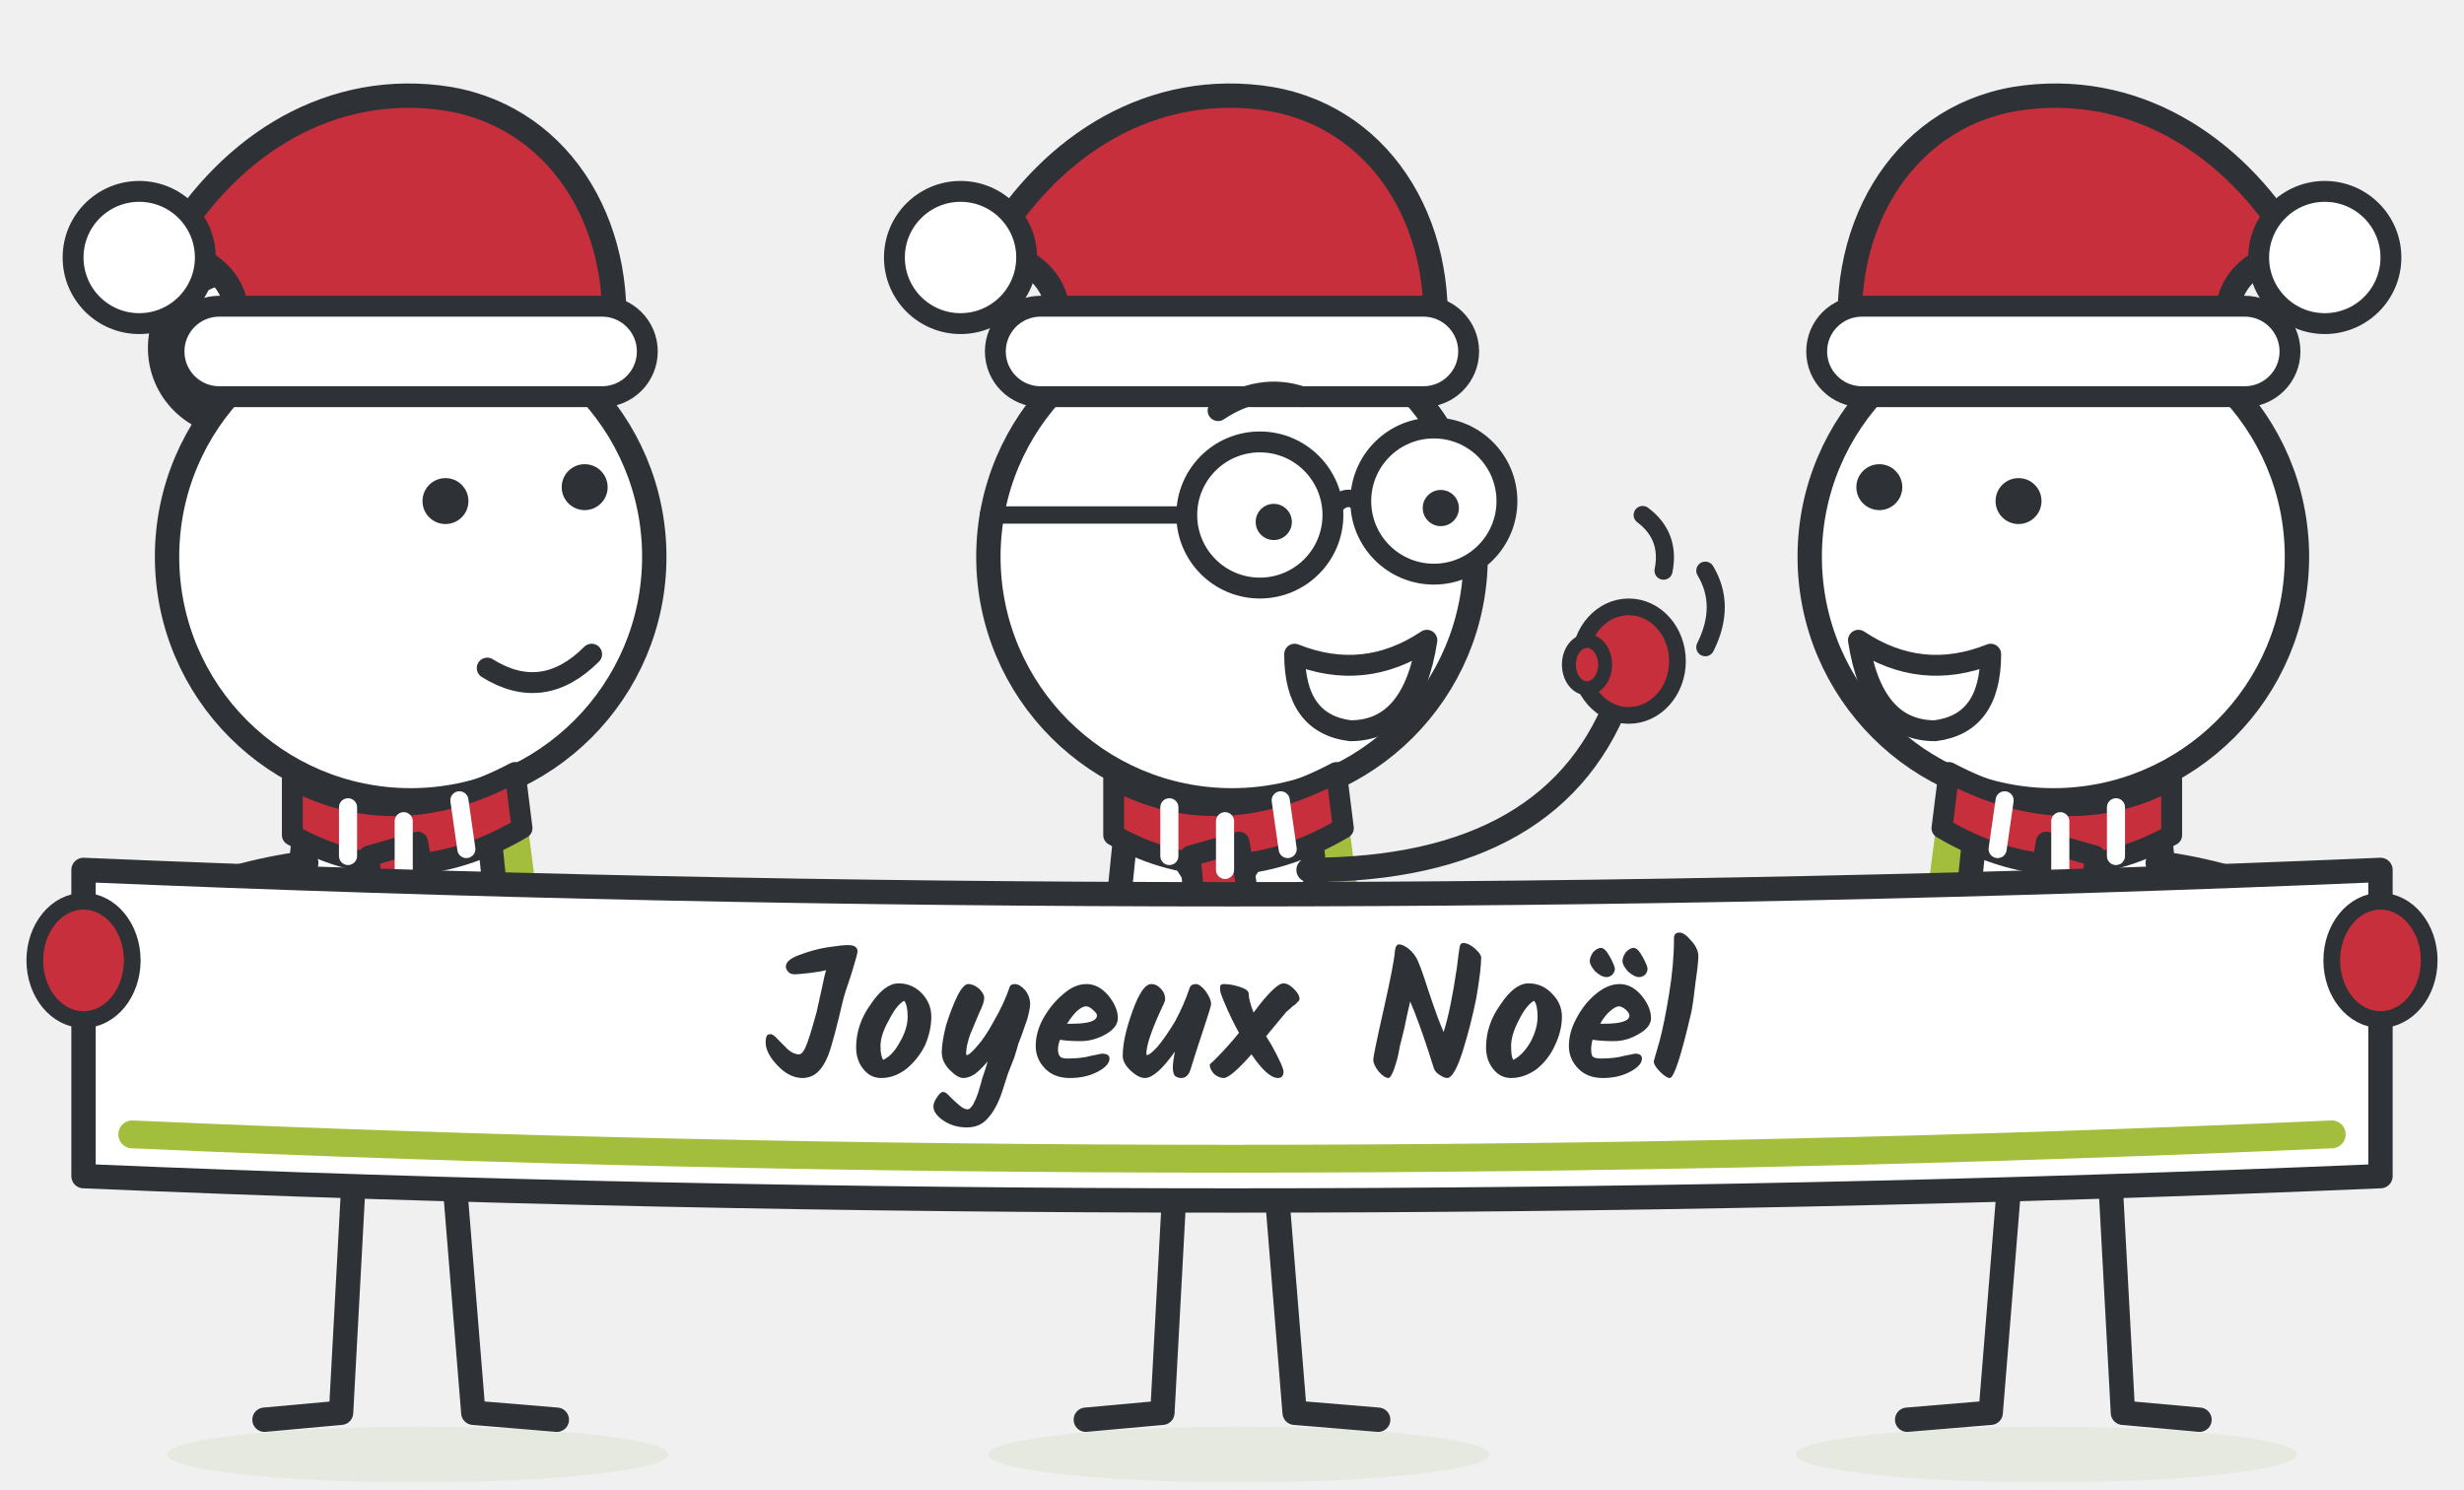
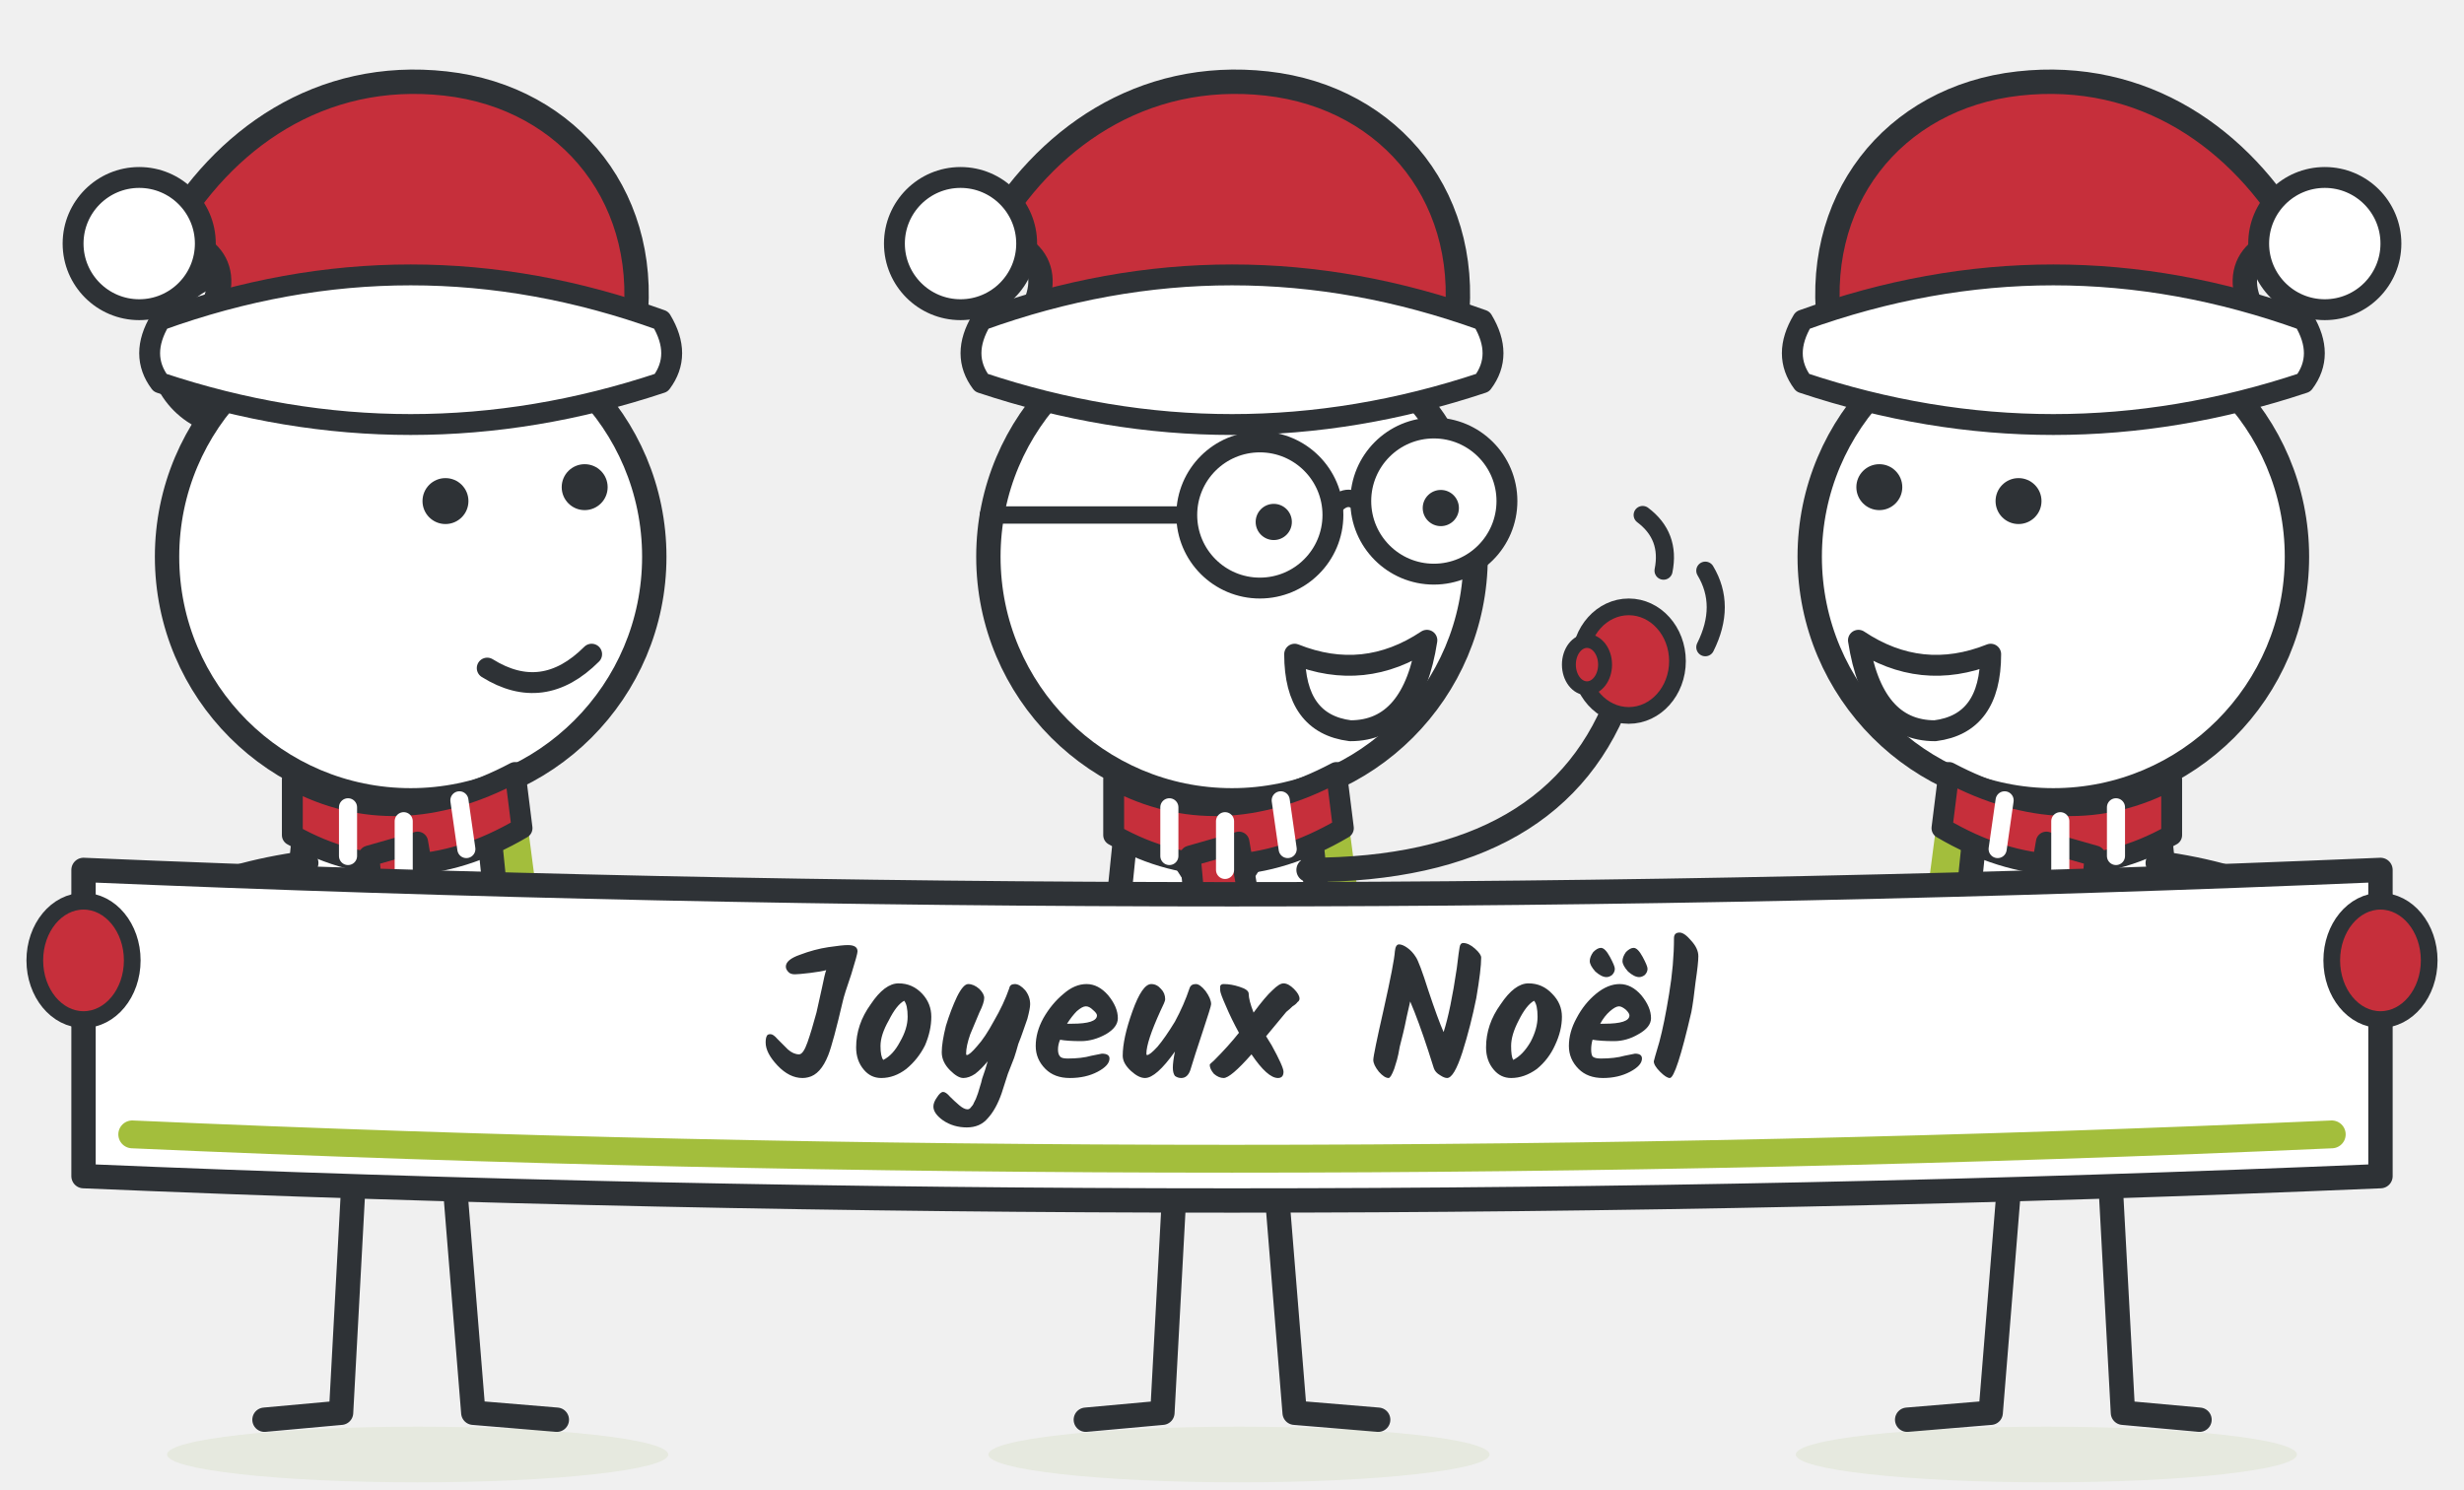
<svg xmlns="http://www.w3.org/2000/svg" aria-hidden="true" focusable="false" viewBox="36 -2 354 214" fill="none" stroke="#2E3236" stroke-width="3.5" stroke-linecap="round" stroke-linejoin="round">
  <g transform="translate(0 6)">
    <ellipse cx="96" cy="201" rx="36" ry="4" fill="#E6E9DF" stroke="none" />
    <path d="M84 114 L112 112 L118 158 L80 160 Z" fill="#A3BE3C" stroke="none" />
    <path d="M87 158 L85 195 L74 196" />
    <path d="M101 158 L104 195 L116 196" />
    <path d="M80 109 L75 158 L111 158 L106 109" fill="#FFFFFF" />
    <path d="M84 109 L93 123 L102 109" />
    <path d="M93 123 L93 157" />
    <circle cx="70" cy="42" r="11" fill="#FFFFFF" />
    <circle cx="95" cy="72" r="35" fill="#FFFFFF" />
    <path d="M78 104 Q93 112 110 103 L111 111 Q94 121 78 112 Z" fill="#C62F3B" stroke-width="3" />
    <path d="M96 113 L100 136 L91 137 L89 115 Z" fill="#C62F3B" stroke-width="3" />
    <path d="M86 108 L86 115 M94 110 L94 117 M102 107 L103 114 M90 124 L98 123 M91 130 L99 129" stroke="#FFFFFF" stroke-width="2.6" />
-     <path d="M124 42 C126 24 116 8 99 6 C82 4 68 14 60 28 C68 29 72 35 69 42 Z" fill="#C62F3B" />
-     <rect x="61" y="36" width="68" height="13" rx="6.5" fill="#FFFFFF" stroke-width="3" />
-     <circle cx="56" cy="29" r="9.5" fill="#FFFFFF" stroke-width="3" />
+     <path d="M127 40 C130 21 118 6 100 4 C82 2 68 12 60 26 C68 27 70 33 64 40 Z" fill="#C62F3B" />
+     <path d="M59 38 Q95 25 131 38 Q134 43 131 47 Q95 59 59 47 Q56 43 59 38 Z" fill="#FFFFFF" stroke-width="3" />
+     <circle cx="56" cy="27" r="9.5" fill="#FFFFFF" stroke-width="3" />
    <circle cx="100" cy="64" r="3.3" fill="#2E3236" stroke="none" />
    <circle cx="120" cy="62" r="3.3" fill="#2E3236" stroke="none" />
    <path d="M106 88 Q114 93 121 86" stroke-width="3" />
    <path d="M80 116 Q58 119 51 131" />
  </g>
  <g transform="translate(118 6)">
    <ellipse cx="96" cy="201" rx="36" ry="4" fill="#E6E9DF" stroke="none" />
    <path d="M84 114 L112 112 L118 158 L80 160 Z" fill="#A3BE3C" stroke="none" />
    <path d="M87 158 L85 195 L74 196" />
    <path d="M101 158 L104 195 L116 196" />
    <path d="M80 109 L75 158 L111 158 L106 109" fill="#FFFFFF" />
    <path d="M84 109 L93 123 L102 109" />
    <path d="M93 123 L93 157" />
    <circle cx="95" cy="72" r="35" fill="#FFFFFF" />
    <path d="M78 104 Q93 112 110 103 L111 111 Q94 121 78 112 Z" fill="#C62F3B" stroke-width="3" />
    <path d="M96 113 L100 136 L91 137 L89 115 Z" fill="#C62F3B" stroke-width="3" />
    <path d="M86 108 L86 115 M94 110 L94 117 M102 107 L103 114 M90 124 L98 123 M91 130 L99 129" stroke="#FFFFFF" stroke-width="2.6" />
-     <path d="M124 42 C126 24 116 8 99 6 C82 4 68 14 60 28 C68 29 72 35 69 42 Z" fill="#C62F3B" />
-     <rect x="61" y="36" width="68" height="13" rx="6.5" fill="#FFFFFF" stroke-width="3" />
-     <circle cx="56" cy="29" r="9.5" fill="#FFFFFF" stroke-width="3" />
+     <path d="M127 40 C130 21 118 6 100 4 C82 2 68 12 60 26 C68 27 70 33 64 40 Z" fill="#C62F3B" />
+     <path d="M59 38 Q95 25 131 38 Q134 43 131 47 Q95 59 59 47 Q56 43 59 38 Z" fill="#FFFFFF" stroke-width="3" />
+     <circle cx="56" cy="27" r="9.5" fill="#FFFFFF" stroke-width="3" />
    <path d="M60 66 L88 66" stroke-width="2.5" />
    <circle cx="99" cy="66" r="10.5" fill="#FFFFFF" stroke-width="3" />
    <circle cx="124" cy="64" r="10.5" fill="#FFFFFF" stroke-width="3" />
    <path d="M109.5 65 Q111.5 62.5 113.5 64.5" stroke-width="2.5" />
    <circle cx="101" cy="67" r="2.6" fill="#2E3236" stroke="none" />
    <circle cx="125" cy="65" r="2.6" fill="#2E3236" stroke="none" />
    <path d="M104 86 Q114 90 123 84 Q121 97 112 97 Q104 96 104 86 Z" fill="#FFFFFF" stroke-width="3" />
-     <path d="M93 51 Q99 47 105 49" stroke-width="3" />
    <path d="M106 117 Q142 117 151 91" />
    <ellipse cx="152" cy="87" rx="7" ry="7.8" fill="#C62F3B" stroke="#2E3236" stroke-width="2.4" />
    <ellipse cx="146" cy="87.5" rx="2.6" ry="3.4" fill="#C62F3B" stroke="#2E3236" stroke-width="2" />
    <path d="M163 85 Q166 79 163 74" stroke-width="2.6" />
    <path d="M157 74 Q158 69 154 66" stroke-width="2.6" />
  </g>
  <g transform="translate(236 6) translate(190 0) scale(-1 1)">
    <ellipse cx="96" cy="201" rx="36" ry="4" fill="#E6E9DF" stroke="none" />
    <path d="M84 114 L112 112 L118 158 L80 160 Z" fill="#A3BE3C" stroke="none" />
    <path d="M87 158 L85 195 L74 196" />
    <path d="M101 158 L104 195 L116 196" />
    <path d="M80 109 L75 158 L111 158 L106 109" fill="#FFFFFF" />
    <path d="M84 109 L93 123 L102 109" />
    <path d="M93 123 L93 157" />
    <circle cx="95" cy="72" r="35" fill="#FFFFFF" />
    <path d="M78 104 Q93 112 110 103 L111 111 Q94 121 78 112 Z" fill="#C62F3B" stroke-width="3" />
    <path d="M96 113 L100 136 L91 137 L89 115 Z" fill="#C62F3B" stroke-width="3" />
    <path d="M86 108 L86 115 M94 110 L94 117 M102 107 L103 114 M90 124 L98 123 M91 130 L99 129" stroke="#FFFFFF" stroke-width="2.6" />
-     <path d="M124 42 C126 24 116 8 99 6 C82 4 68 14 60 28 C68 29 72 35 69 42 Z" fill="#C62F3B" />
-     <rect x="61" y="36" width="68" height="13" rx="6.5" fill="#FFFFFF" stroke-width="3" />
-     <circle cx="56" cy="29" r="9.5" fill="#FFFFFF" stroke-width="3" />
+     <path d="M127 40 C130 21 118 6 100 4 C82 2 68 12 60 26 C68 27 70 33 64 40 Z" fill="#C62F3B" />
+     <path d="M59 38 Q95 25 131 38 Q134 43 131 47 Q95 59 59 47 Q56 43 59 38 Z" fill="#FFFFFF" stroke-width="3" />
+     <circle cx="56" cy="27" r="9.5" fill="#FFFFFF" stroke-width="3" />
    <circle cx="100" cy="64" r="3.3" fill="#2E3236" stroke="none" />
    <circle cx="120" cy="62" r="3.3" fill="#2E3236" stroke="none" />
    <path d="M104 86 Q114 90 123 84 Q121 97 112 97 Q104 96 104 86 Z" fill="#FFFFFF" stroke-width="3" />
    <path d="M80 116 Q58 119 51 131" />
  </g>
  <path d="M48 123 Q213 130 378 123 L378 167 Q213 174 48 167 Z" fill="#FFFFFF" />
  <path d="M55 161 Q213 168 371 161" stroke="#A3BE3C" stroke-width="4" />
  <path class="mot-main" d="M146.0 147.8L146.0 147.8Q146.0 147.1 146.2 146.8Q146.3 146.6 146.7 146.6Q147.1 146.6 147.7 147.3Q148.4 148.0 149.2 148.8Q150.0 149.5 150.8 149.5L150.8 149.5Q151.4 149.5 152.0 147.8Q152.6 146.1 153.3 143.5Q153.9 140.8 154.1 139.9L154.1 139.9Q154.5 137.9 154.7 137.4L154.7 137.4Q154.0 137.6 152.4 137.8Q150.7 138.0 150.2 138.0Q149.6 138.0 149.3 137.7Q148.9 137.3 148.9 136.9L148.9 136.9Q148.9 135.9 150.9 135.2Q153.0 134.4 155.0 134.1Q157.0 133.8 157.8 133.8L157.8 133.8Q159.2 133.8 159.2 134.7L159.2 134.7Q159.2 135.1 158.3 138.0Q157.3 140.9 157.1 141.8L157.1 141.8Q155.7 147.8 155.0 149.6L155.0 149.6Q153.9 152.4 152.1 152.8L152.1 152.8Q151.7 152.9 151.3 152.9L151.3 152.9Q149.4 152.9 147.7 151.1Q146.0 149.3 146.0 147.8ZM162.9 150.3Q164.3 149.6 165.3 147.7Q166.4 145.8 166.4 144.1Q166.4 142.4 165.9 141.8L165.9 141.8Q164.8 142.4 163.7 144.6Q162.5 146.7 162.5 148.3Q162.5 149.8 162.9 150.3L162.9 150.3ZM159.0 148.5Q159.0 145.2 161.1 142.3Q163.1 139.3 165.1 139.3Q167.1 139.3 168.5 140.8Q169.8 142.2 169.8 144.1Q169.8 146.1 168.9 148.2Q167.9 150.2 166.2 151.6Q164.5 152.9 162.6 152.9L162.6 152.9Q161.1 152.9 160.1 151.7Q159.0 150.4 159.0 148.5L159.0 148.5ZM181.0 140.0L181.0 140.0Q181.1 139.4 181.8 139.4Q182.5 139.4 183.3 140.3Q184.0 141.2 184.0 142.3L184.0 142.3Q184.0 142.9 183.6 144.4Q183.1 145.8 182.9 146.4Q182.7 147 182.3 148.0Q182.0 149.1 181.7 150.0Q181.4 150.8 180.8 152.3Q180.3 153.8 179.9 155.1L179.9 155.1Q179.1 157.4 177.9 158.7Q176.8 160 174.9 160Q173.0 160 171.5 159.0Q170.1 158.0 170.1 157.0L170.1 157.0Q170.1 156.4 170.6 155.7Q171.1 154.9 171.5 154.9Q171.9 154.9 172.5 155.6Q173.1 156.2 173.8 156.8Q174.5 157.4 175.0 157.4L175.0 157.4Q175.3 157.4 175.5 157.1Q175.8 156.8 175.9 156.5Q176.0 156.3 176.2 155.9Q176.4 155.4 176.5 155.1Q176.6 154.7 176.8 154.1Q177.0 153.5 177.1 153L177.1 153Q177.6 151.6 177.9 150.5L177.9 150.5Q177.0 151.6 176.1 152.3Q175.2 152.9 174.4 152.9Q173.6 152.9 172.5 151.8Q171.3 150.6 171.3 149.2Q171.3 147.8 171.9 145.4Q172.6 143.1 173.5 141.2Q174.4 139.4 175.1 139.4L175.1 139.4Q175.9 139.4 176.7 140.1Q177.4 140.8 177.4 141.4Q177.4 142.1 176.7 143.5Q176.1 144.9 175.4 146.6Q174.8 148.3 174.8 149.4L174.8 149.4Q174.8 149.6 174.9 149.6L174.9 149.6Q175.3 149.6 176.4 148.3Q177.5 147.1 178.8 144.7Q180.2 142.3 181.0 140.0ZM196.6 144.3Q196.6 145.6 194.9 146.6Q193.1 147.6 191.3 147.6Q189.4 147.6 188.3 147.4L188.3 147.4Q188.0 148.1 188.0 148.8Q188.0 149.5 188.3 149.8Q188.5 150.1 189.4 150.1L189.4 150.1Q191.4 150.1 192.8 149.7Q194.2 149.4 194.3 149.4L194.3 149.4Q195.4 149.4 195.4 150.1L195.4 150.1Q195.4 151.1 193.7 152.0Q192.0 152.9 189.7 152.9Q187.5 152.9 186.2 151.6Q184.8 150.2 184.8 148.3Q184.8 146.3 185.9 144.3Q187.1 142.2 188.8 140.8Q190.4 139.4 192.1 139.4Q193.8 139.4 195.2 141.0Q196.6 142.7 196.6 144.3L196.6 144.3ZM193.6 143.9Q193.6 143.6 193.0 143.1Q192.5 142.6 192.0 142.6Q191.5 142.6 190.7 143.3Q190.0 144 189.3 145.1L189.3 145.1Q189.5 145.1 190.0 145.1L190.0 145.1Q193.6 145.1 193.6 143.9L193.6 143.9ZM206.9 140.0L206.9 140.0Q207.1 139.4 207.8 139.4Q208.4 139.4 209.2 140.4Q210.0 141.5 210.0 142.3L210.0 142.3Q210.0 142.6 208.8 146.2Q207.6 149.8 207.0 151.8L207.0 151.8Q206.6 152.9 205.7 152.9L205.7 152.9Q205.2 152.9 204.8 152.6Q204.5 152.2 204.5 151.4Q204.5 150.6 204.8 149.1L204.8 149.1Q202.1 152.9 200.5 152.9L200.5 152.9Q199.6 152.9 198.5 151.9Q197.3 150.8 197.3 149.7L197.3 149.7Q197.3 147.2 198.7 143.3Q200.1 139.4 201.4 139.4L201.4 139.4Q202.2 139.4 202.8 140.1Q203.4 140.7 203.4 141.6L203.4 141.6Q203.4 141.9 202.7 143.3L202.7 143.3Q200.7 147.7 200.7 149.4L200.7 149.4Q200.7 149.6 200.8 149.6L200.8 149.6Q201.2 149.6 202.3 148.4Q203.4 147.1 204.8 144.8Q206.1 142.4 206.9 140.0ZM220.4 152.0L220.4 152.0Q220.4 152.9 219.6 152.9L219.6 152.9Q218.1 152.9 215.8 149.5L215.8 149.5Q212.8 152.9 211.8 152.9L211.8 152.9Q211.1 152.9 210.4 152.3Q209.8 151.6 209.8 151.0L209.8 151.0Q209.8 150.9 210.4 150.4L210.4 150.4Q212.5 148.3 214.0 146.4L214.0 146.4Q212.9 144.4 212.1 142.5Q211.3 140.7 211.3 140.3Q211.3 139.8 211.3 139.7L211.3 139.7Q211.4 139.4 211.8 139.4L211.8 139.4Q212.9 139.4 214.1 139.8Q215.4 140.2 215.4 140.8L215.4 140.8Q215.4 141.7 216.1 143.5L216.1 143.5Q217.8 141.2 218.8 140.3Q219.8 139.3 220.4 139.3Q221.1 139.3 221.9 140.1Q222.7 140.9 222.7 141.5L222.7 141.5Q222.7 141.8 222.4 142.0Q222.2 142.3 221.7 142.6Q221.3 143 220.8 143.4Q220.4 143.9 217.9 146.9L217.9 146.9L218.7 148.2Q220.4 151.3 220.4 152.0ZM246.2 133.5L246.2 133.5Q247.0 133.5 247.9 134.3Q248.8 135.1 248.8 135.6L248.8 135.6Q248.8 137.3 248.1 141.4Q247.3 145.4 246.1 149.2Q244.9 152.9 243.9 152.9L243.9 152.9Q243.5 152.9 242.9 152.5Q242.2 152.1 242.0 151.5Q241.8 150.9 241.2 149L241.2 149Q239.8 144.7 238.6 141.9L238.6 141.9Q238.4 142.7 238.1 144.1Q237.8 145.6 237.6 146.4Q237.4 147.2 237.1 148.4Q236.9 149.6 236.7 150.3Q236.5 150.9 236.3 151.6L236.3 151.6Q235.8 152.9 235.5 152.9L235.5 152.9Q234.9 152.9 234.1 152.0Q233.3 151 233.3 150.3Q233.3 149.6 234.8 143.0Q236.3 136.3 236.4 134.7L236.4 134.7Q236.5 133.7 237.0 133.7L237.0 133.7Q237.5 133.7 238.2 134.2Q238.9 134.7 239.4 135.5Q239.9 136.2 241.2 140.3Q242.6 144.5 243.4 146.3L243.4 146.3Q244.4 143.2 245.3 137.1L245.3 137.1Q245.6 134.6 245.7 134.1Q245.8 133.5 246.2 133.5ZM253.4 150.3Q254.8 149.6 255.9 147.7Q256.9 145.8 256.9 144.1Q256.9 142.4 256.4 141.8L256.4 141.8Q255.3 142.4 254.2 144.6Q253.1 146.7 253.1 148.3Q253.1 149.8 253.4 150.3L253.4 150.3ZM249.5 148.5Q249.5 145.2 251.6 142.3Q253.6 139.3 255.6 139.3Q257.6 139.3 259.0 140.8Q260.4 142.2 260.4 144.1Q260.4 146.1 259.4 148.2Q258.5 150.2 256.8 151.6Q255.0 152.9 253.1 152.9L253.1 152.9Q251.6 152.9 250.6 151.7Q249.5 150.4 249.5 148.5L249.5 148.5ZM273.2 144.3Q273.2 145.6 271.4 146.6Q269.7 147.6 267.9 147.6Q266.0 147.6 264.8 147.4L264.8 147.4Q264.6 148.1 264.6 148.8Q264.6 149.5 264.8 149.8Q265.1 150.1 266.0 150.1L266.0 150.1Q268.0 150.1 269.4 149.7Q270.8 149.4 270.9 149.4L270.9 149.4Q271.9 149.4 271.9 150.1L271.9 150.1Q271.9 151.1 270.2 152.0Q268.5 152.9 266.3 152.9Q264.1 152.9 262.8 151.6Q261.4 150.2 261.4 148.3Q261.4 146.3 262.5 144.3Q263.6 142.2 265.3 140.8Q267.0 139.4 268.7 139.4Q270.4 139.4 271.8 141.0Q273.2 142.7 273.2 144.3L273.2 144.3ZM270.1 143.9Q270.1 143.6 269.6 143.1Q269.0 142.6 268.6 142.6Q268.1 142.6 267.3 143.3Q266.5 144 265.9 145.1L265.9 145.1Q266.1 145.1 266.5 145.1L266.5 145.1Q270.1 145.1 270.1 143.9L270.1 143.9ZM266.8 138.4L266.8 138.4Q266.1 138.4 265.2 137.6Q264.4 136.7 264.4 136.1Q264.4 135.5 264.9 134.8Q265.5 134.2 266.0 134.2Q266.6 134.2 267.3 135.5Q268.0 136.8 268.0 137.2Q268.0 137.7 267.6 138.1Q267.2 138.4 266.8 138.4ZM271.5 138.4L271.5 138.4Q270.8 138.4 269.9 137.6Q269.1 136.7 269.1 136.1Q269.1 135.5 269.6 134.8Q270.2 134.2 270.7 134.2Q271.3 134.2 272.0 135.5Q272.7 136.8 272.7 137.2Q272.7 137.7 272.3 138.1Q271.9 138.4 271.5 138.4ZM277.3 132Q278.0 132 279.0 133.2Q280.0 134.3 280.0 135.4Q280.0 136.4 279.6 139.1Q279.3 141.8 279.0 143.4L279.0 143.4Q276.8 152.9 275.9 152.9L275.9 152.9Q275.4 152.9 274.5 152.0Q273.6 151.1 273.6 150.5L273.6 150.5Q273.6 150.4 274.4 147.7Q275.1 145.1 275.8 140.8Q276.5 136.6 276.5 132.8L276.5 132.8Q276.5 132 277.3 132L277.3 132Z" fill="#2E3236" stroke="none" />
  <ellipse cx="48" cy="136" rx="7" ry="8.5" fill="#C62F3B" stroke="#2E3236" stroke-width="2.4" />
  <ellipse cx="378" cy="136" rx="7" ry="8.5" fill="#C62F3B" stroke="#2E3236" stroke-width="2.4" />
</svg>
